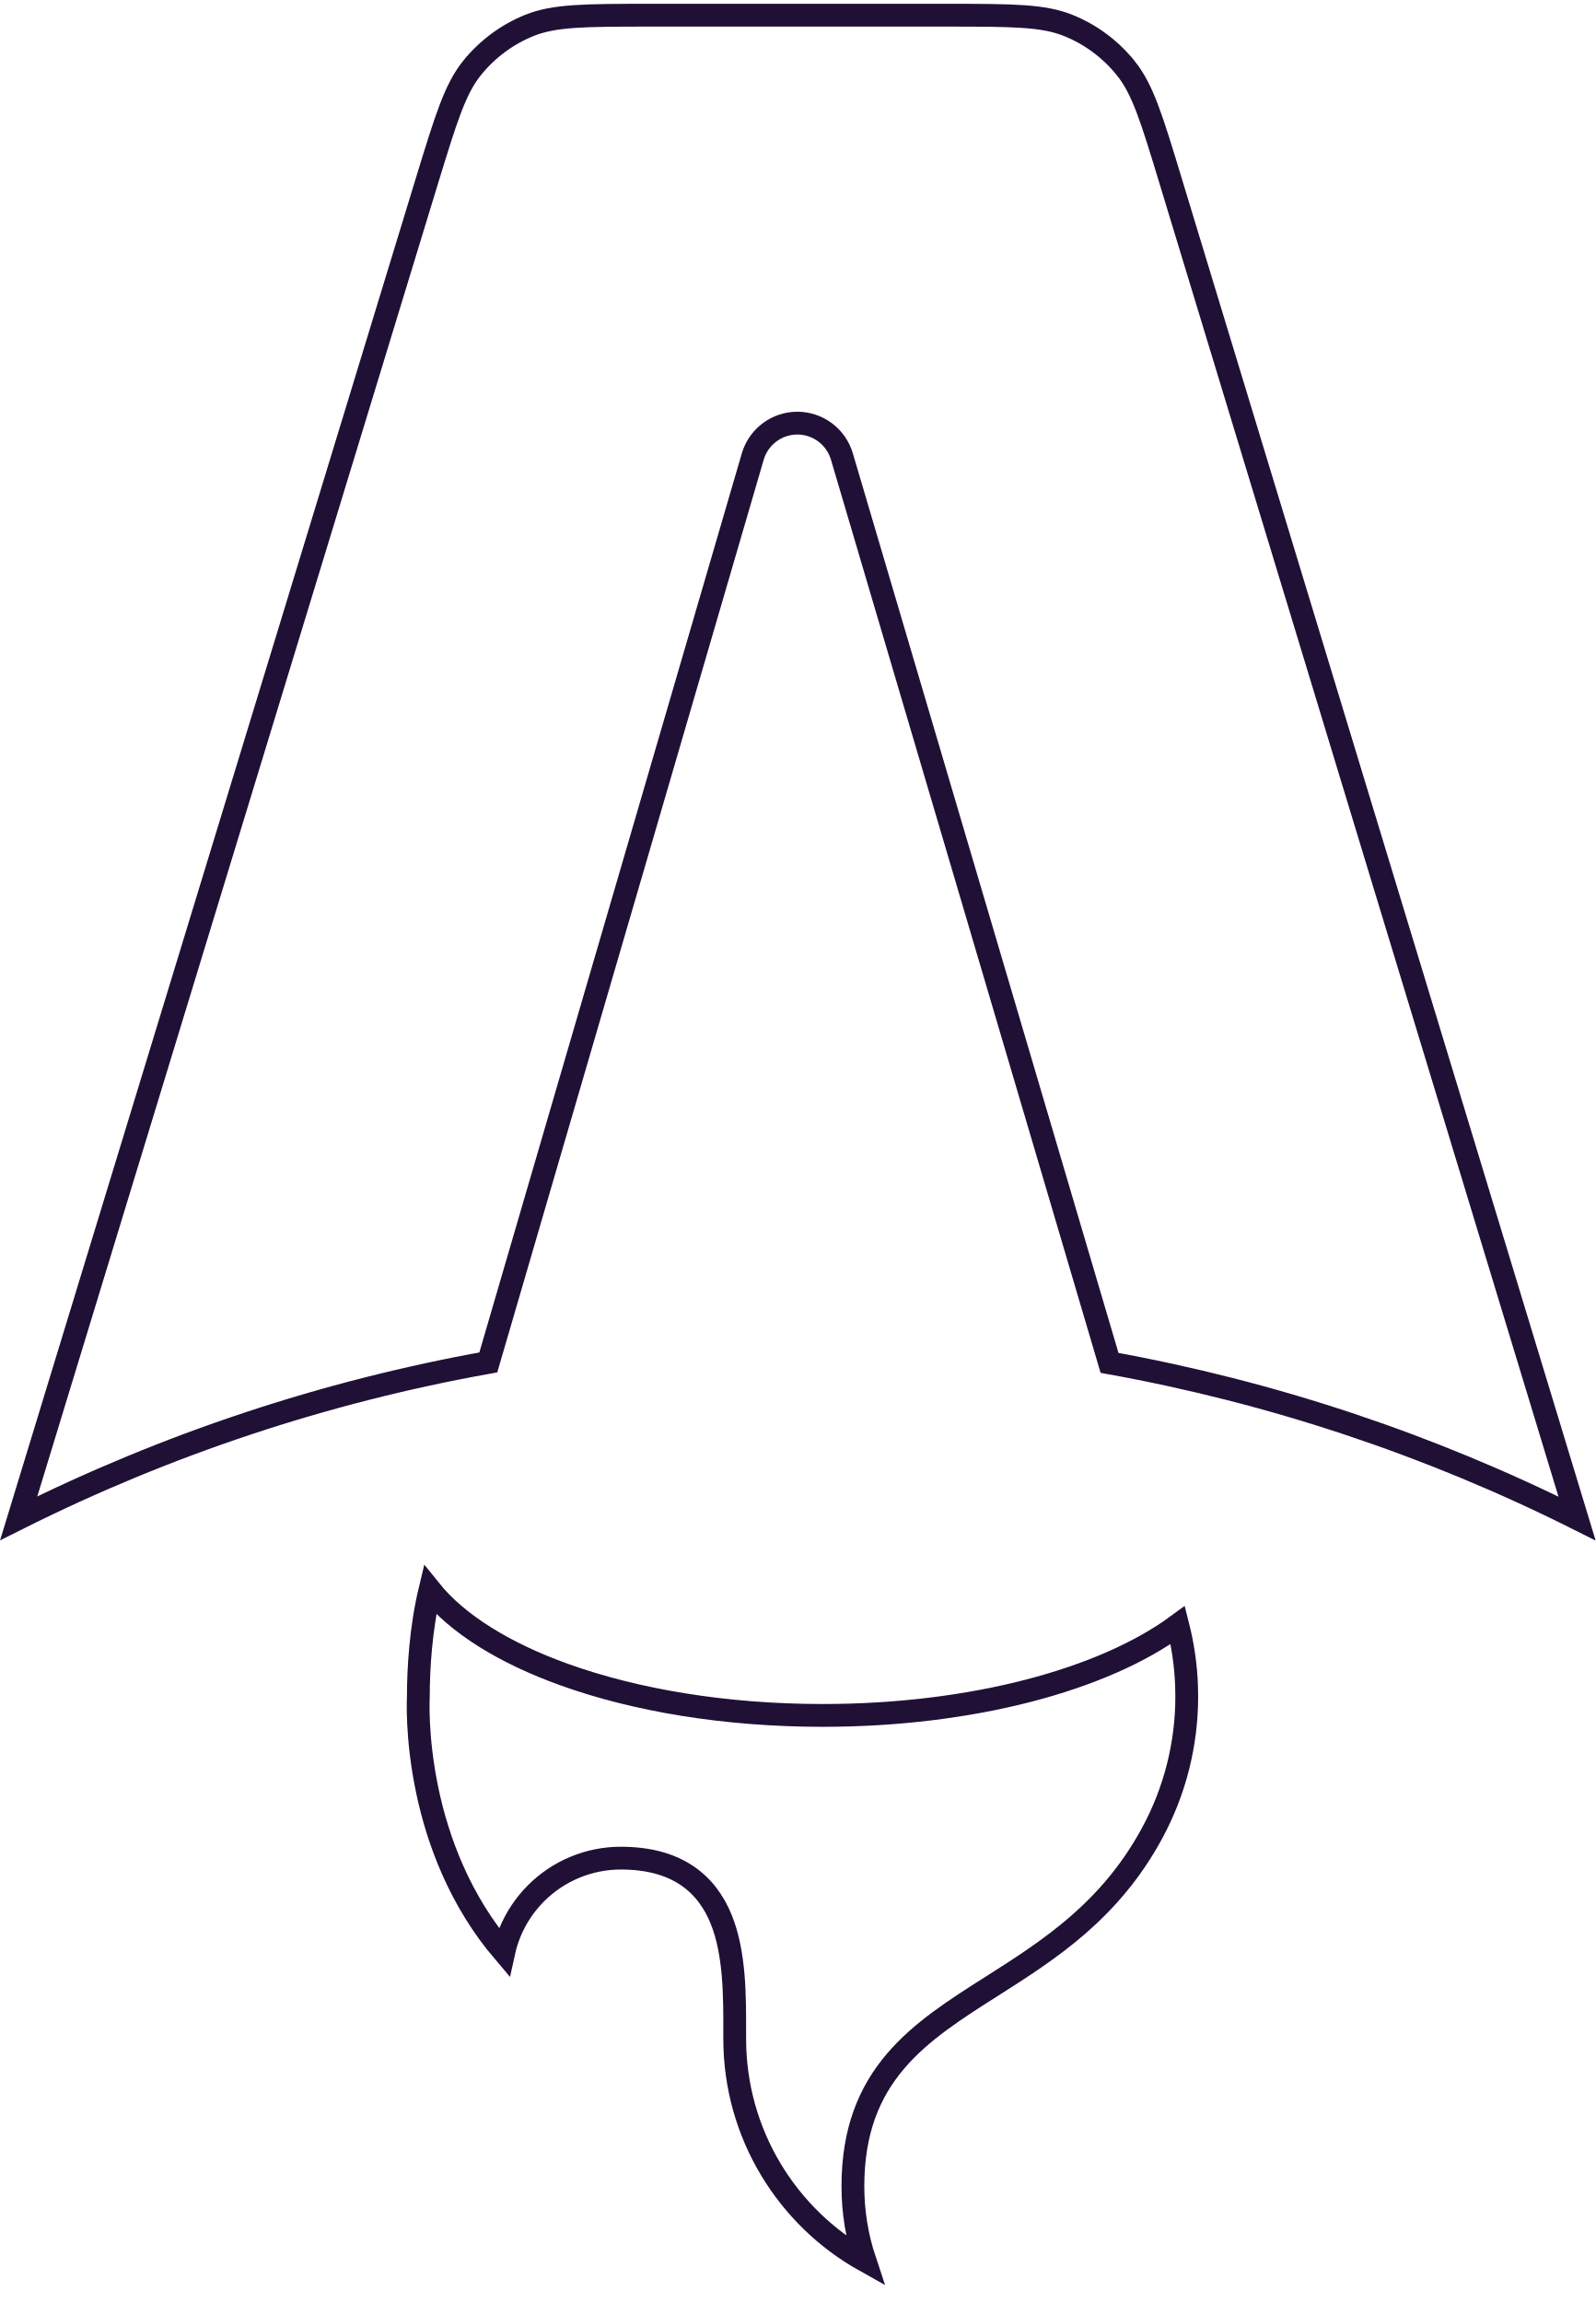
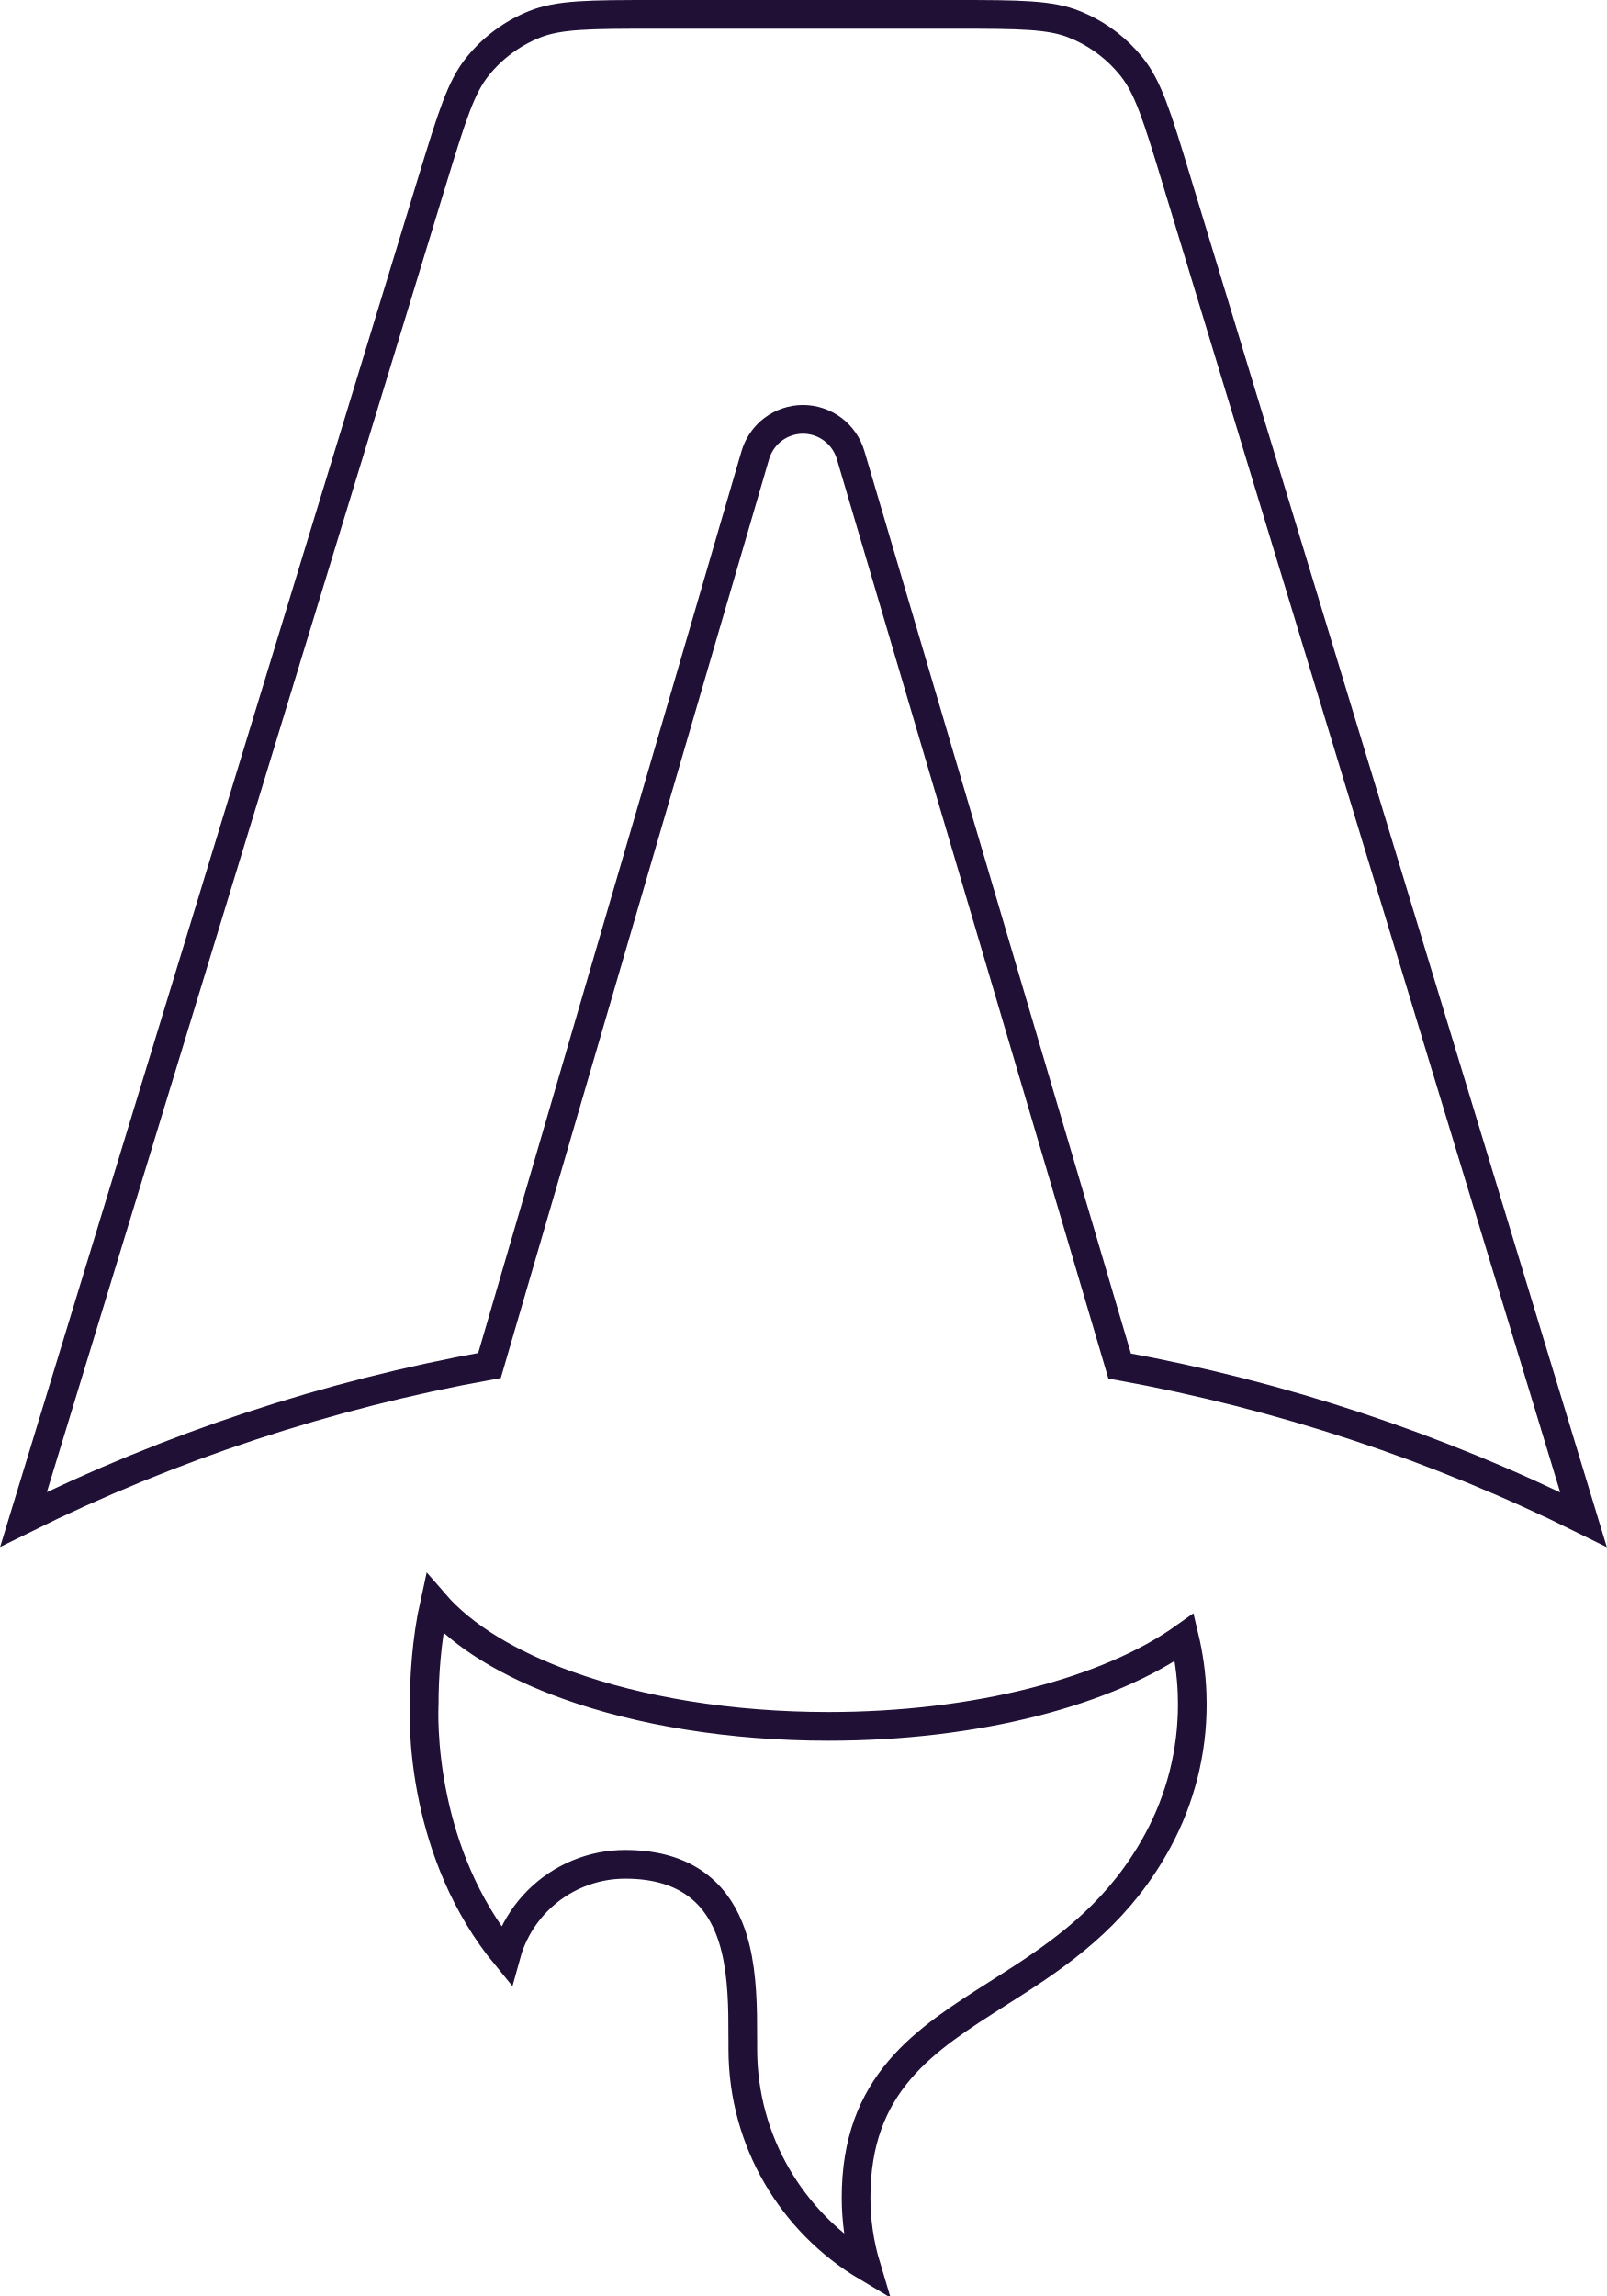
- <svg xmlns="http://www.w3.org/2000/svg" width="70" height="101" viewBox="0 0 70 101" fill="none">
-   <path d="M28.523 0.667H41.562C44.461 0.667 45.771 0.676 46.865 1.117C47.85 1.514 48.715 2.157 49.381 2.985H49.382C50.123 3.906 50.512 5.159 51.353 7.936L69.181 66.595C62.705 63.354 55.8 61.056 48.673 59.77L36.933 20.023C36.809 19.6 36.551 19.228 36.198 18.964C35.845 18.699 35.416 18.556 34.975 18.557C34.533 18.557 34.104 18.701 33.752 18.967C33.444 19.199 33.208 19.514 33.072 19.873L33.02 20.029L21.421 59.75C14.262 61.031 7.325 63.333 0.821 66.585L18.731 7.924C19.58 5.151 19.969 3.9 20.709 2.979L20.71 2.979C21.377 2.153 22.243 1.51 23.227 1.113C24.318 0.675 25.628 0.667 28.523 0.667Z" stroke="#201036" />
-   <path d="M18.861 69.727C20.08 71.243 22.164 72.511 24.747 73.44C27.872 74.565 31.814 75.231 36.086 75.231C42.603 75.231 48.397 73.679 51.667 71.27C51.887 72.133 52.017 73.017 52.051 73.907L52.06 74.394V74.394C52.062 76.486 51.542 78.544 50.547 80.383V80.384C48.698 83.806 46.018 85.516 43.509 87.108C41.947 88.1 40.413 89.07 39.283 90.397C38.132 91.751 37.415 93.454 37.415 95.882C37.414 96.995 37.594 98.097 37.944 99.147C34.536 97.242 32.23 93.594 32.23 89.405V89.123C32.232 87.553 32.241 85.661 31.635 84.169C31.325 83.406 30.846 82.725 30.111 82.238C29.378 81.753 28.431 81.49 27.231 81.49C26.541 81.49 25.858 81.626 25.22 81.891C24.582 82.155 24.002 82.543 23.514 83.032C23.025 83.521 22.637 84.102 22.373 84.741C22.257 85.023 22.166 85.313 22.101 85.609C20.159 83.331 19.21 80.715 18.754 78.569C18.499 77.372 18.399 76.329 18.362 75.588C18.344 75.218 18.342 74.923 18.344 74.723C18.345 74.623 18.347 74.546 18.349 74.495C18.35 74.47 18.35 74.451 18.351 74.439C18.351 74.434 18.351 74.429 18.352 74.427C18.352 74.425 18.352 74.424 18.352 74.424L18.352 74.409V74.394C18.353 73.177 18.456 71.412 18.861 69.727Z" stroke="#201036" />
+ <svg xmlns="http://www.w3.org/2000/svg" width="56" height="80" viewBox="0 0 56 80" fill="none">
+   <path d="M22.818 0.5H33.25C35.577 0.5 36.601 0.509 37.454 0.853L37.455 0.854C38.13 1.125 38.734 1.545 39.224 2.081L39.427 2.317C40.004 3.035 40.312 4.014 40.987 6.243V6.244L55.18 52.947C50.07 50.415 44.629 48.614 39.017 47.596L29.642 15.856C29.536 15.497 29.318 15.181 29.019 14.957C28.719 14.732 28.354 14.611 27.98 14.611C27.605 14.612 27.241 14.735 26.941 14.96C26.68 15.157 26.48 15.425 26.364 15.729L26.319 15.862L17.058 47.579C11.42 48.594 5.954 50.397 0.821 52.938L15.081 6.234C15.762 4.007 16.068 3.03 16.645 2.312C17.169 1.664 17.848 1.161 18.619 0.85C19.469 0.508 20.494 0.5 22.818 0.5Z" stroke="#201036" />
+   <path d="M15.142 55.867C16.148 57.031 17.78 57.999 19.764 58.713C22.276 59.618 25.442 60.152 28.869 60.152C34.014 60.152 38.612 58.945 41.273 57.049C41.425 57.688 41.516 58.339 41.541 58.996L41.548 59.381V59.382C41.55 61.039 41.138 62.669 40.35 64.126C39.067 66.499 37.282 67.835 35.511 68.985L34.754 69.469C33.508 70.261 32.266 71.045 31.351 72.121C30.413 73.222 29.832 74.607 29.832 76.572C29.831 77.386 29.951 78.195 30.184 78.97C27.609 77.431 25.885 74.613 25.885 71.391V71.165L25.879 70.184C25.859 69.168 25.772 68.076 25.401 67.165C25.148 66.54 24.753 65.976 24.145 65.574C23.538 65.172 22.759 64.959 21.785 64.959C21.22 64.959 20.66 65.07 20.138 65.287C19.615 65.503 19.14 65.822 18.74 66.222C18.34 66.623 18.023 67.098 17.807 67.622C17.736 67.791 17.678 67.965 17.63 68.141C16.175 66.37 15.453 64.36 15.101 62.701C14.898 61.749 14.819 60.92 14.79 60.331C14.775 60.038 14.774 59.804 14.775 59.646C14.776 59.567 14.778 59.506 14.779 59.466C14.78 59.447 14.78 59.432 14.78 59.423C14.78 59.419 14.781 59.415 14.781 59.414V59.412L14.782 59.397V59.381C14.782 58.459 14.858 57.144 15.142 55.867Z" stroke="#201036" />
</svg>
